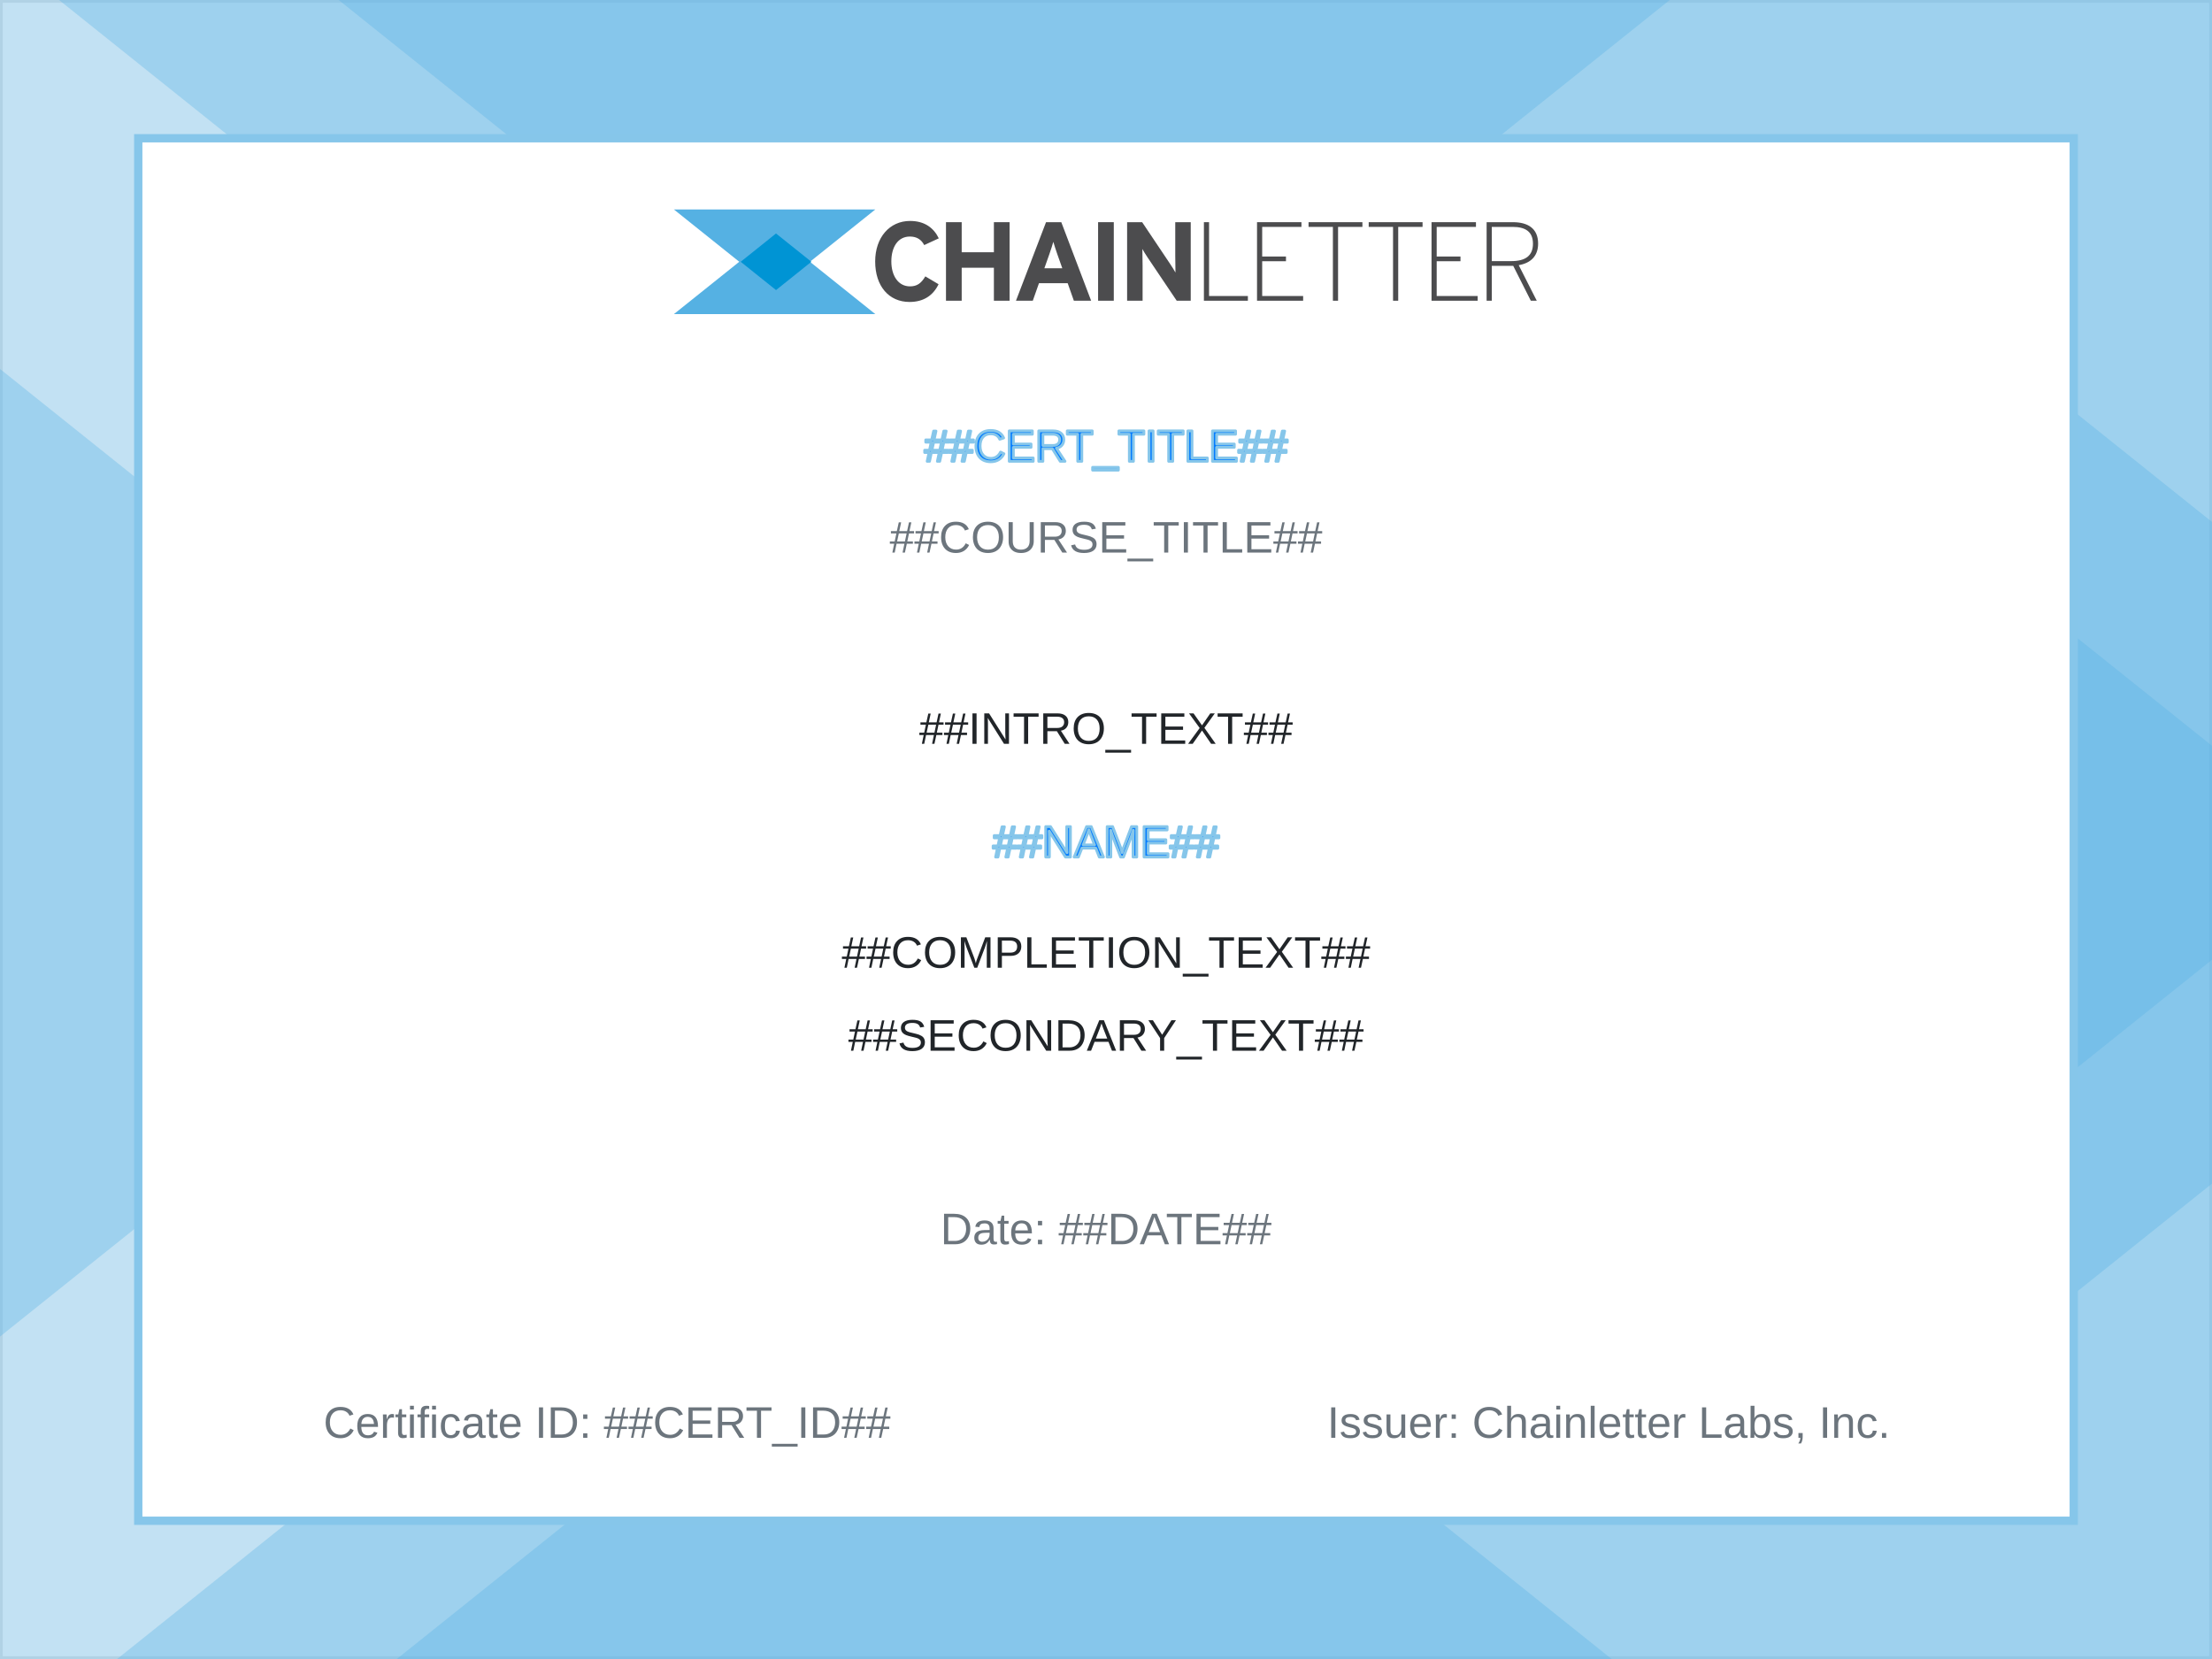
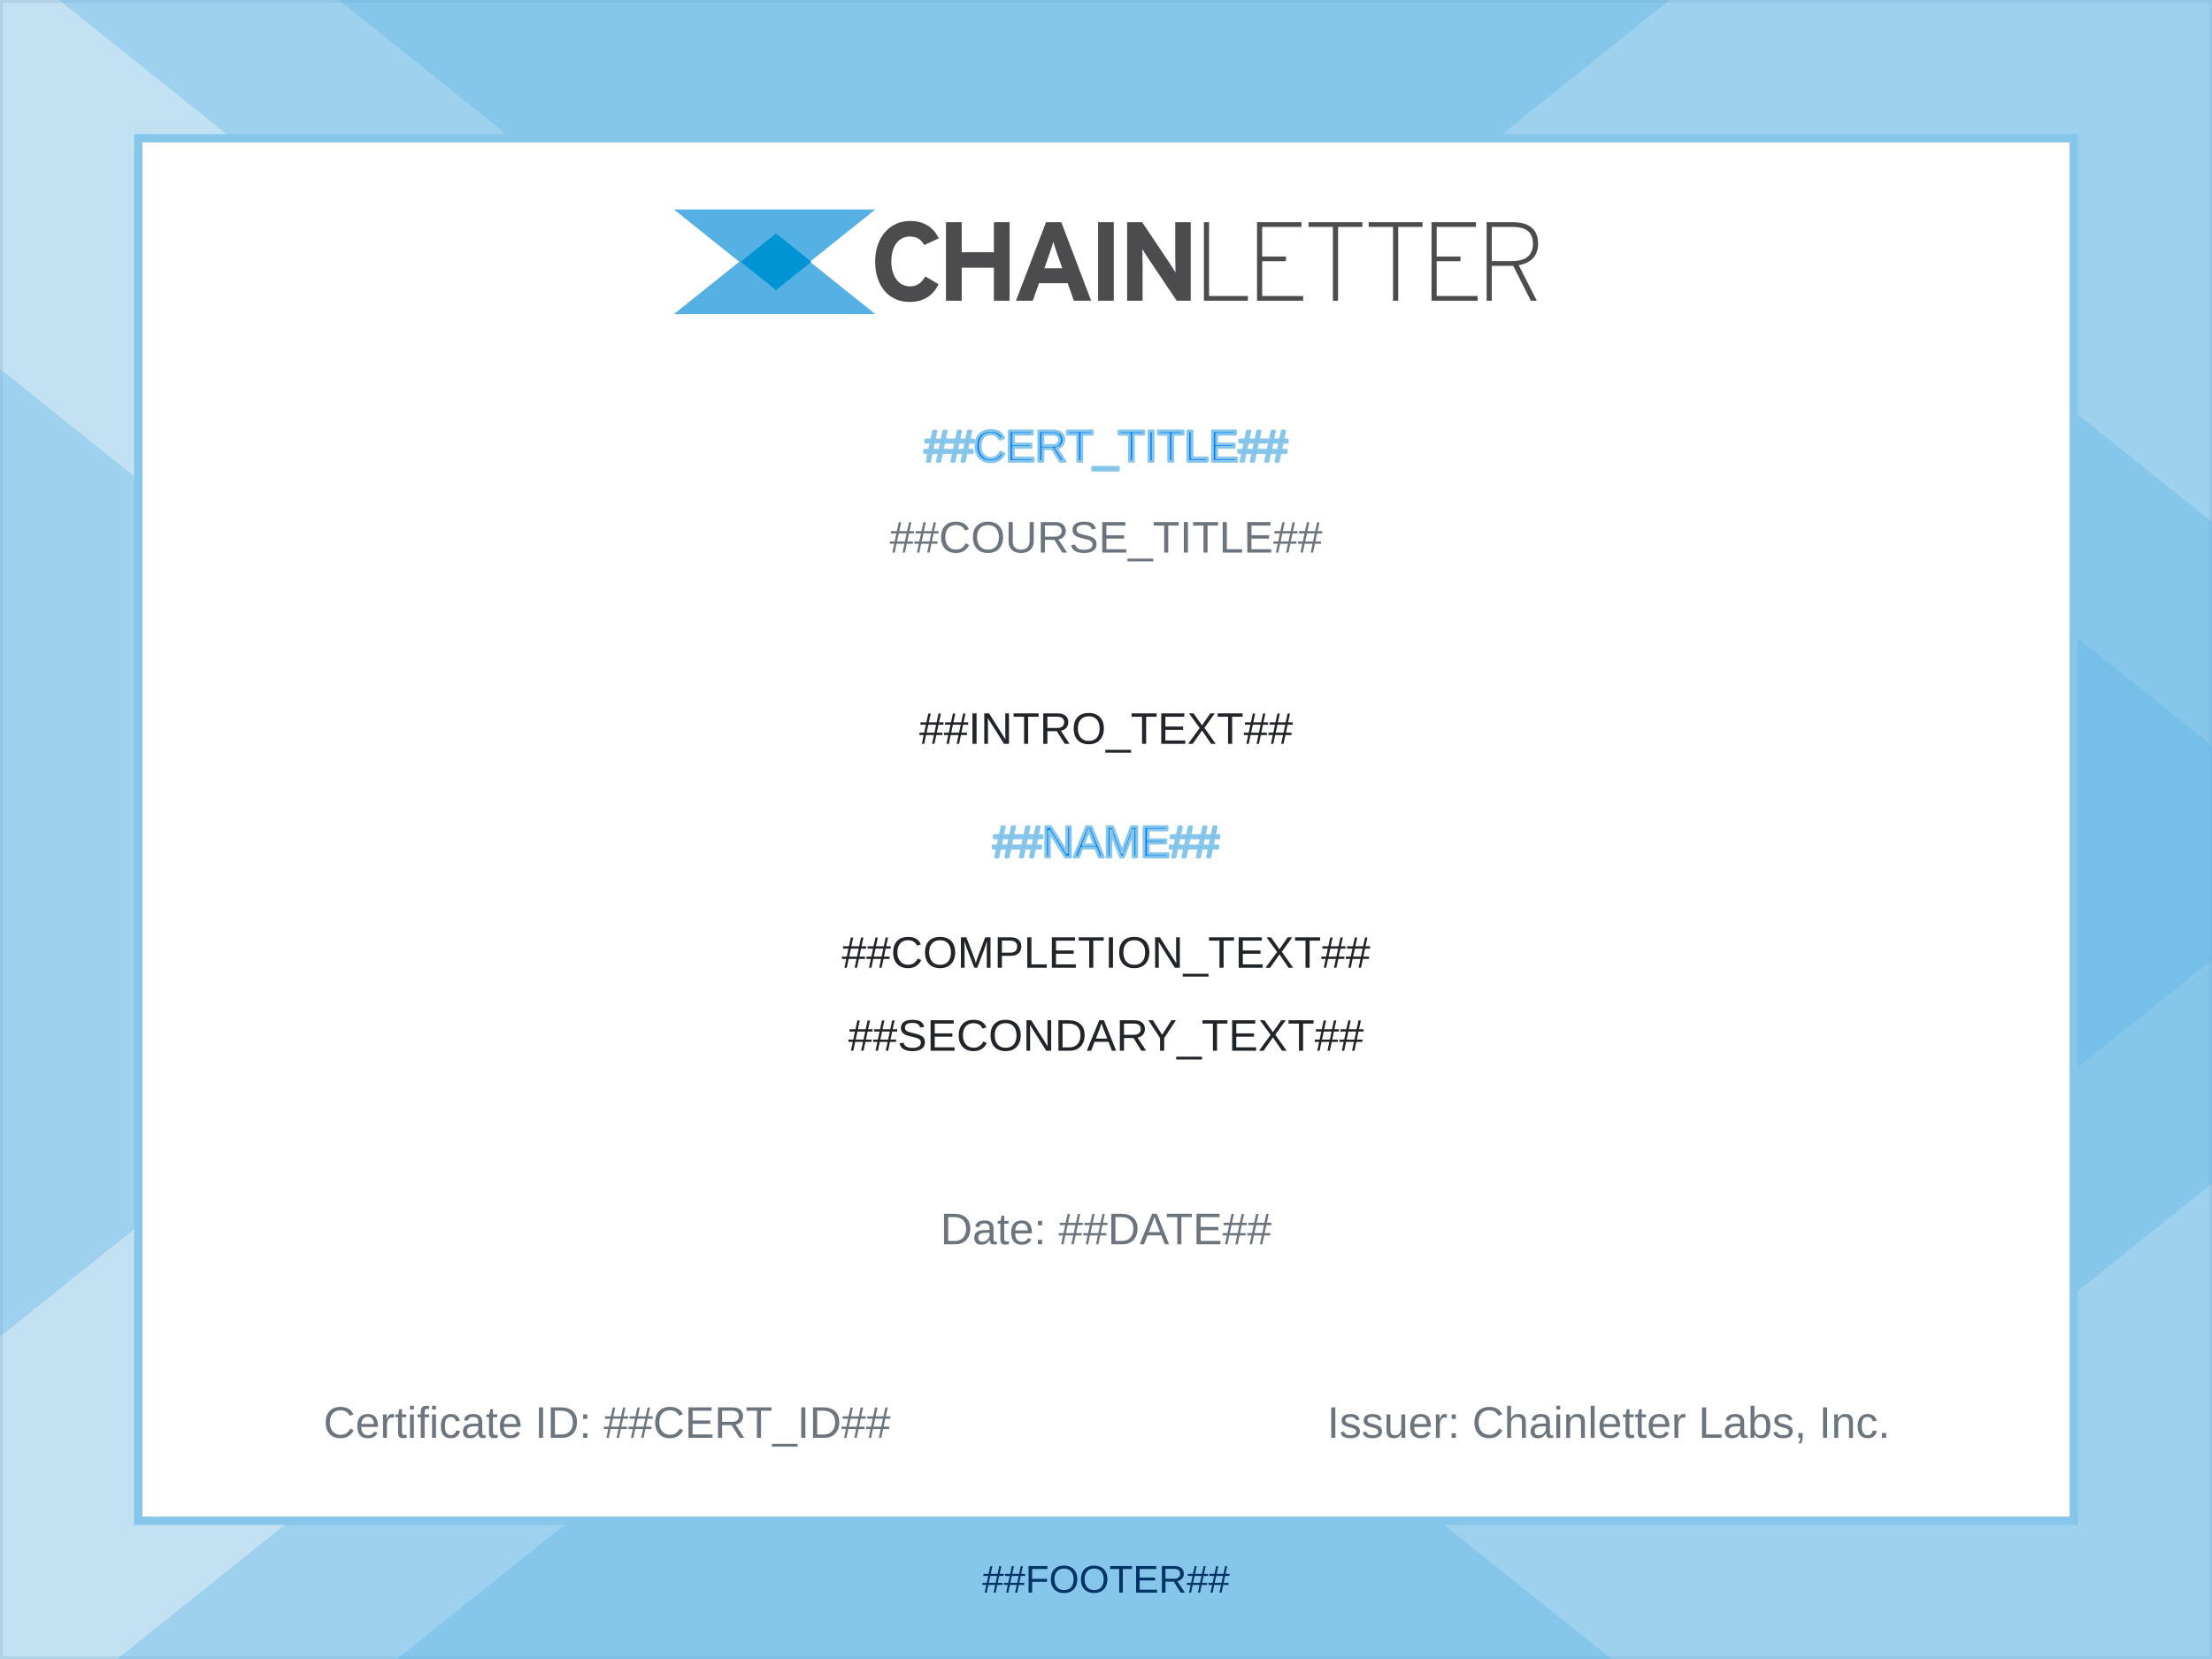
<svg xmlns="http://www.w3.org/2000/svg" width="100%" height="100%" viewBox="0 0 800 600" version="1.1" xml:space="preserve" style="fill-rule:evenodd;clip-rule:evenodd;">
  <defs>
    <style>
      .title { font: bold 36px 'DejaVu Sans', Arial, sans-serif; fill: #007bff; }
      .subtitle { font: 18px 'DejaVu Sans', Arial, sans-serif; fill: #6c757d; }
      .body { font: 20px 'DejaVu Sans', Arial, sans-serif; fill: #212529; }
      .name { font: bold 28px 'DejaVu Sans', Arial, sans-serif; fill: #007bff; }
      .muted { font: 16px 'DejaVu Sans', Arial, sans-serif; fill: #6c757d; }
    </style>
  </defs>
  <rect x="0" y="0" width="800" height="600" style="fill:rgb(248,249,250);stroke:rgb(222,226,230);stroke-width:2px;" />
  <g transform="matrix(0.124994,0,0,0.124994,141.602,-8.42844)">
    <g transform="matrix(147.614,0,0,147.614,4696.39,-80.6726)">
      <g>
        <path d="M0,27.3L-34.105,0L34.105,0L0,27.3Z" style="fill:rgb(85,177,227);fill-opacity:0.33;fill-rule:nonzero;" />
      </g>
    </g>
    <g transform="matrix(147.614,0,0,147.614,3887.28,-80.6726)">
      <g>
        <path d="M0,27.3L-34.105,0L34.105,0L0,27.3Z" style="fill:rgb(85,177,227);fill-opacity:0.33;fill-rule:nonzero;" />
      </g>
    </g>
    <g transform="matrix(147.614,0,0,147.614,3887.28,5150.41)">
      <g>
        <path d="M0,-27.3L-34.105,0L34.105,0L0,-27.3Z" style="fill:rgb(85,177,227);fill-opacity:0.33;" />
      </g>
    </g>
    <g transform="matrix(147.614,0,0,147.614,4696.39,5150.41)">
      <g>
        <path d="M0,-27.3L-34.105,0L34.105,0L0,-27.3Z" style="fill:rgb(85,177,227);fill-opacity:0.33;" />
      </g>
    </g>
    <g transform="matrix(147.614,0,0,147.614,-1150.89,-80.6726)">
      <g>
        <path d="M0,27.3L-34.105,0L34.105,0L0,27.3Z" style="fill:rgb(85,177,227);fill-opacity:0.33;fill-rule:nonzero;" />
      </g>
    </g>
    <g transform="matrix(147.614,0,0,147.614,-1150.89,5150.41)">
      <g>
        <path d="M0,-27.3L-34.105,0L34.105,0L0,-27.3Z" style="fill:rgb(85,177,227);fill-opacity:0.33;" />
      </g>
    </g>
  </g>
  <rect x="50" y="50" width="700" height="500" style="fill:white;stroke:rgb(134,198,234);stroke-width:3px;" />
  <g transform="matrix(1,0,0,1,400,166.849)">
    <text x="0px" y="0px" text-anchor="middle" style="font-family:'ArialMT', 'Arial', sans-serif;font-size:16px;fill:rgb(0,123,255);stroke:rgb(134,198,234);stroke-width:1px;stroke-linejoin:round;stroke-miterlimit:2;">##CERT_TITLE##</text>
  </g>
  <g transform="matrix(1,0,0,1,400,199.849)">
    <text x="0px" y="0px" text-anchor="middle" style="font-family:'ArialMT', 'Arial', sans-serif;font-size:16px;fill:rgb(108,117,125);">##COURSE_TITLE##</text>
  </g>
  <g transform="matrix(1,0,0,1,400,269.019)">
    <text x="0px" y="0px" text-anchor="middle" style="font-family:'ArialMT', 'Arial', sans-serif;font-size:16px;fill:rgb(33,37,41);">##INTRO_TEXT##</text>
  </g>
  <g transform="matrix(1,0,0,1,400,309.962)">
    <text x="0px" y="0px" text-anchor="middle" style="font-family:'ArialMT', 'Arial', sans-serif;font-size:16px;fill:rgb(0,123,255);stroke:rgb(134,198,234);stroke-width:1px;stroke-linejoin:round;stroke-miterlimit:2;">##NAME##</text>
  </g>
  <g transform="matrix(1,0,0,1,400,350)">
    <text x="0px" y="0px" text-anchor="middle" style="font-family:'ArialMT', 'Arial', sans-serif;font-size:16px;fill:rgb(33,37,41);">##COMPLETION_TEXT##</text>
  </g>
  <g transform="matrix(1,0,0,1,400,380)">
    <text x="0px" y="0px" text-anchor="middle" style="font-family:'ArialMT', 'Arial', sans-serif;font-size:16px;fill:rgb(33,37,41);">##SECONDARY_TEXT##</text>
  </g>
  <g transform="matrix(1,0,0,1,400,450)">
    <text x="0px" y="0px" text-anchor="middle" style="font-family:'ArialMT', 'Arial', sans-serif;font-size:16px;fill:rgb(108,117,125);">Date: ##DATE##</text>
  </g>
  <g transform="matrix(1,0,0,1,-2.05486,0)">
    <g transform="matrix(1,0,0,1,221.585,520)">
      <g transform="matrix(16,0,0,16,-68.7773,0)">
            </g>
      <g transform="matrix(16,0,0,16,-64.332,0)">
            </g>
      <text x="-102.559px" y="0px" style="font-family:'ArialMT', 'Arial', sans-serif;font-size:16px;fill:rgb(108,117,125);">Certiﬁcate ID: ##CERT_ID##</text>
    </g>
    <g transform="matrix(1,0,0,1,583.849,520)">
      <g transform="matrix(16,0,0,16,101.828,0)">
            </g>
      <text x="-101.828px" y="0px" style="font-family:'ArialMT', 'Arial', sans-serif;font-size:16px;fill:rgb(108,117,125);">Issuer: Chainletter Labs, Inc.</text>
    </g>
  </g>
+   <g transform="matrix(1,0,0,1,400,576)">
+     <text x="0px" y="0px" text-anchor="middle" style="font-family:'ArialMT', 'Arial', sans-serif;font-size:14px;fill:rgb(0,51,102);">##FOOTER##</text>
+   </g>
  <g transform="matrix(0.0820239,0,0,0.0820239,243.72,75.7521)">
    <g transform="matrix(13.0208,0,0,13.0208,444.076,-2.27374e-13)">
      <g>
        <path d="M0,27.3L-34.105,0L34.105,0L0,27.3Z" style="fill:rgb(85,177,227);fill-rule:nonzero;" />
      </g>
    </g>
    <g transform="matrix(13.0208,0,0,13.0208,444.076,461.427)">
      <g>
        <path d="M0,-27.3L-34.105,0L34.105,0L0,-27.3Z" style="fill:rgb(85,177,227);" />
      </g>
    </g>
    <g transform="matrix(13.0208,0,0,13.0208,1168.06,331.189)">
      <path d="M0,-15.654L-4.939,-13.374C-5.889,-15.198 -7.409,-16.261 -9.803,-16.261C-13.792,-16.261 -16.072,-12.766 -16.072,-7.827C-16.072,-3.04 -13.754,0.608 -9.765,0.608C-7.371,0.608 -5.965,-0.418 -4.56,-2.774L-0.076,-0.114C-1.9,3.648 -5.091,5.889 -9.917,5.889C-16.87,5.889 -21.543,0.57 -21.543,-7.827C-21.543,-15.92 -16.68,-21.543 -9.727,-21.543C-4.711,-21.543 -1.672,-19.111 0,-15.654" style="fill:rgb(76,76,78);fill-rule:nonzero;" />
    </g>
    <g transform="matrix(13.0208,0,0,13.0208,1480.27,56.1237)">
      <path d="M0,26.596L-5.319,26.596L-5.319,15.426L-16.224,15.426L-16.224,26.596L-21.543,26.596L-21.543,0L-16.224,0L-16.224,10.183L-5.319,10.183L-5.319,0L0,0L0,26.596Z" style="fill:rgb(76,76,78);fill-rule:nonzero;" />
    </g>
    <g transform="matrix(13.0208,0,0,13.0208,1712.64,199.099)">
      <path d="M0,4.635L-1.71,-0.19C-2.242,-1.748 -2.774,-3.344 -3.04,-4.332C-3.306,-3.344 -3.838,-1.748 -4.37,-0.19L-6.079,4.635L0,4.635ZM9.763,15.615L3.913,15.615L1.823,9.689L-7.903,9.689L-9.993,15.615L-15.692,15.615L-5.51,-10.98L-0.343,-10.98L9.763,15.615Z" style="fill:rgb(76,76,78);fill-rule:nonzero;" />
    </g>
    <g transform="matrix(-13.0208,0,0,13.0208,5978.09,-8054.01)">
      <rect x="310.152" y="622.858" width="5.318" height="26.596" style="fill:rgb(76,76,78);" />
    </g>
    <g transform="matrix(13.0208,0,0,13.0208,2278.89,56.1237)">
      <path d="M0,26.596L-4.749,26.596L-14.514,12.082C-15.159,11.094 -16.033,9.765 -16.375,9.08C-16.375,10.069 -16.299,13.412 -16.299,14.894L-16.299,26.596L-21.542,26.596L-21.542,0L-16.451,0L-7.028,14.058C-6.383,15.046 -5.509,16.375 -5.167,17.06C-5.167,16.072 -5.243,12.728 -5.243,11.246L-5.243,0L0,0L0,26.596Z" style="fill:rgb(76,76,78);fill-rule:nonzero;" />
    </g>
    <g transform="matrix(13.0208,0,0,13.0208,2530.9,56.1237)">
      <path d="M0,26.596L-14.894,26.596L-14.894,0L-13.146,0L-13.146,25L0,25L0,26.596Z" style="fill:rgb(76,76,78);fill-rule:nonzero;" />
    </g>
    <g transform="matrix(13.0208,0,0,13.0208,2774.52,56.1237)">
      <path d="M0,26.596L-15.615,26.596L-15.615,0L-0.569,0L-0.569,1.596L-13.867,1.596L-13.867,11.626L-5.812,11.626L-5.812,13.222L-13.867,13.222L-13.867,25L0,25L0,26.596Z" style="fill:rgb(76,76,78);fill-rule:nonzero;" />
    </g>
    <g transform="matrix(13.0208,0,0,13.0208,3035.88,381.645)">
      <path d="M0,-23.404L-8.245,-23.404L-8.245,1.596L-9.993,1.596L-9.993,-23.404L-18.237,-23.404L-18.237,-25L0,-25L0,-23.404Z" style="fill:rgb(76,76,78);fill-rule:nonzero;" />
    </g>
    <g transform="matrix(13.0208,0,0,13.0208,3301.08,381.645)">
      <path d="M0,-23.404L-8.245,-23.404L-8.245,1.596L-9.993,1.596L-9.993,-23.404L-18.237,-23.404L-18.237,-25L0,-25L0,-23.404Z" style="fill:rgb(76,76,78);fill-rule:nonzero;" />
    </g>
    <g transform="matrix(13.0208,0,0,13.0208,3543.96,56.1237)">
      <path d="M0,26.596L-15.615,26.596L-15.615,0L-0.569,0L-0.569,1.596L-13.867,1.596L-13.867,11.626L-5.812,11.626L-5.812,13.222L-13.867,13.222L-13.867,25L0,25L0,26.596Z" style="fill:rgb(76,76,78);fill-rule:nonzero;" />
    </g>
    <g transform="matrix(13.0208,0,0,13.0208,3787.85,307.441)">
      <path d="M0,-12.006C0,-16.11 -2.583,-17.705 -6.877,-17.705L-13.943,-17.705L-13.943,-6.117L-7.333,-6.117C-2.545,-6.117 0,-7.941 0,-12.006M1.748,-12.044C1.748,-7.827 -0.76,-5.434 -4.825,-4.749L1.292,7.295L-0.722,7.295L-6.687,-4.522L-13.943,-4.522L-13.943,7.295L-15.691,7.295L-15.691,-19.301L-6.801,-19.301C-1.861,-19.301 1.748,-17.287 1.748,-12.044" style="fill:rgb(76,76,78);fill-rule:nonzero;" />
    </g>
    <g transform="matrix(13.0208,0,0,13.0208,450.326,-6.82121e-13)">
      <g>
        <path d="M11.969,17.719L0,27.3L-11.969,17.719L0,8.138L11.969,17.719Z" style="fill:rgb(0,148,212);" />
      </g>
    </g>
  </g>
</svg>
